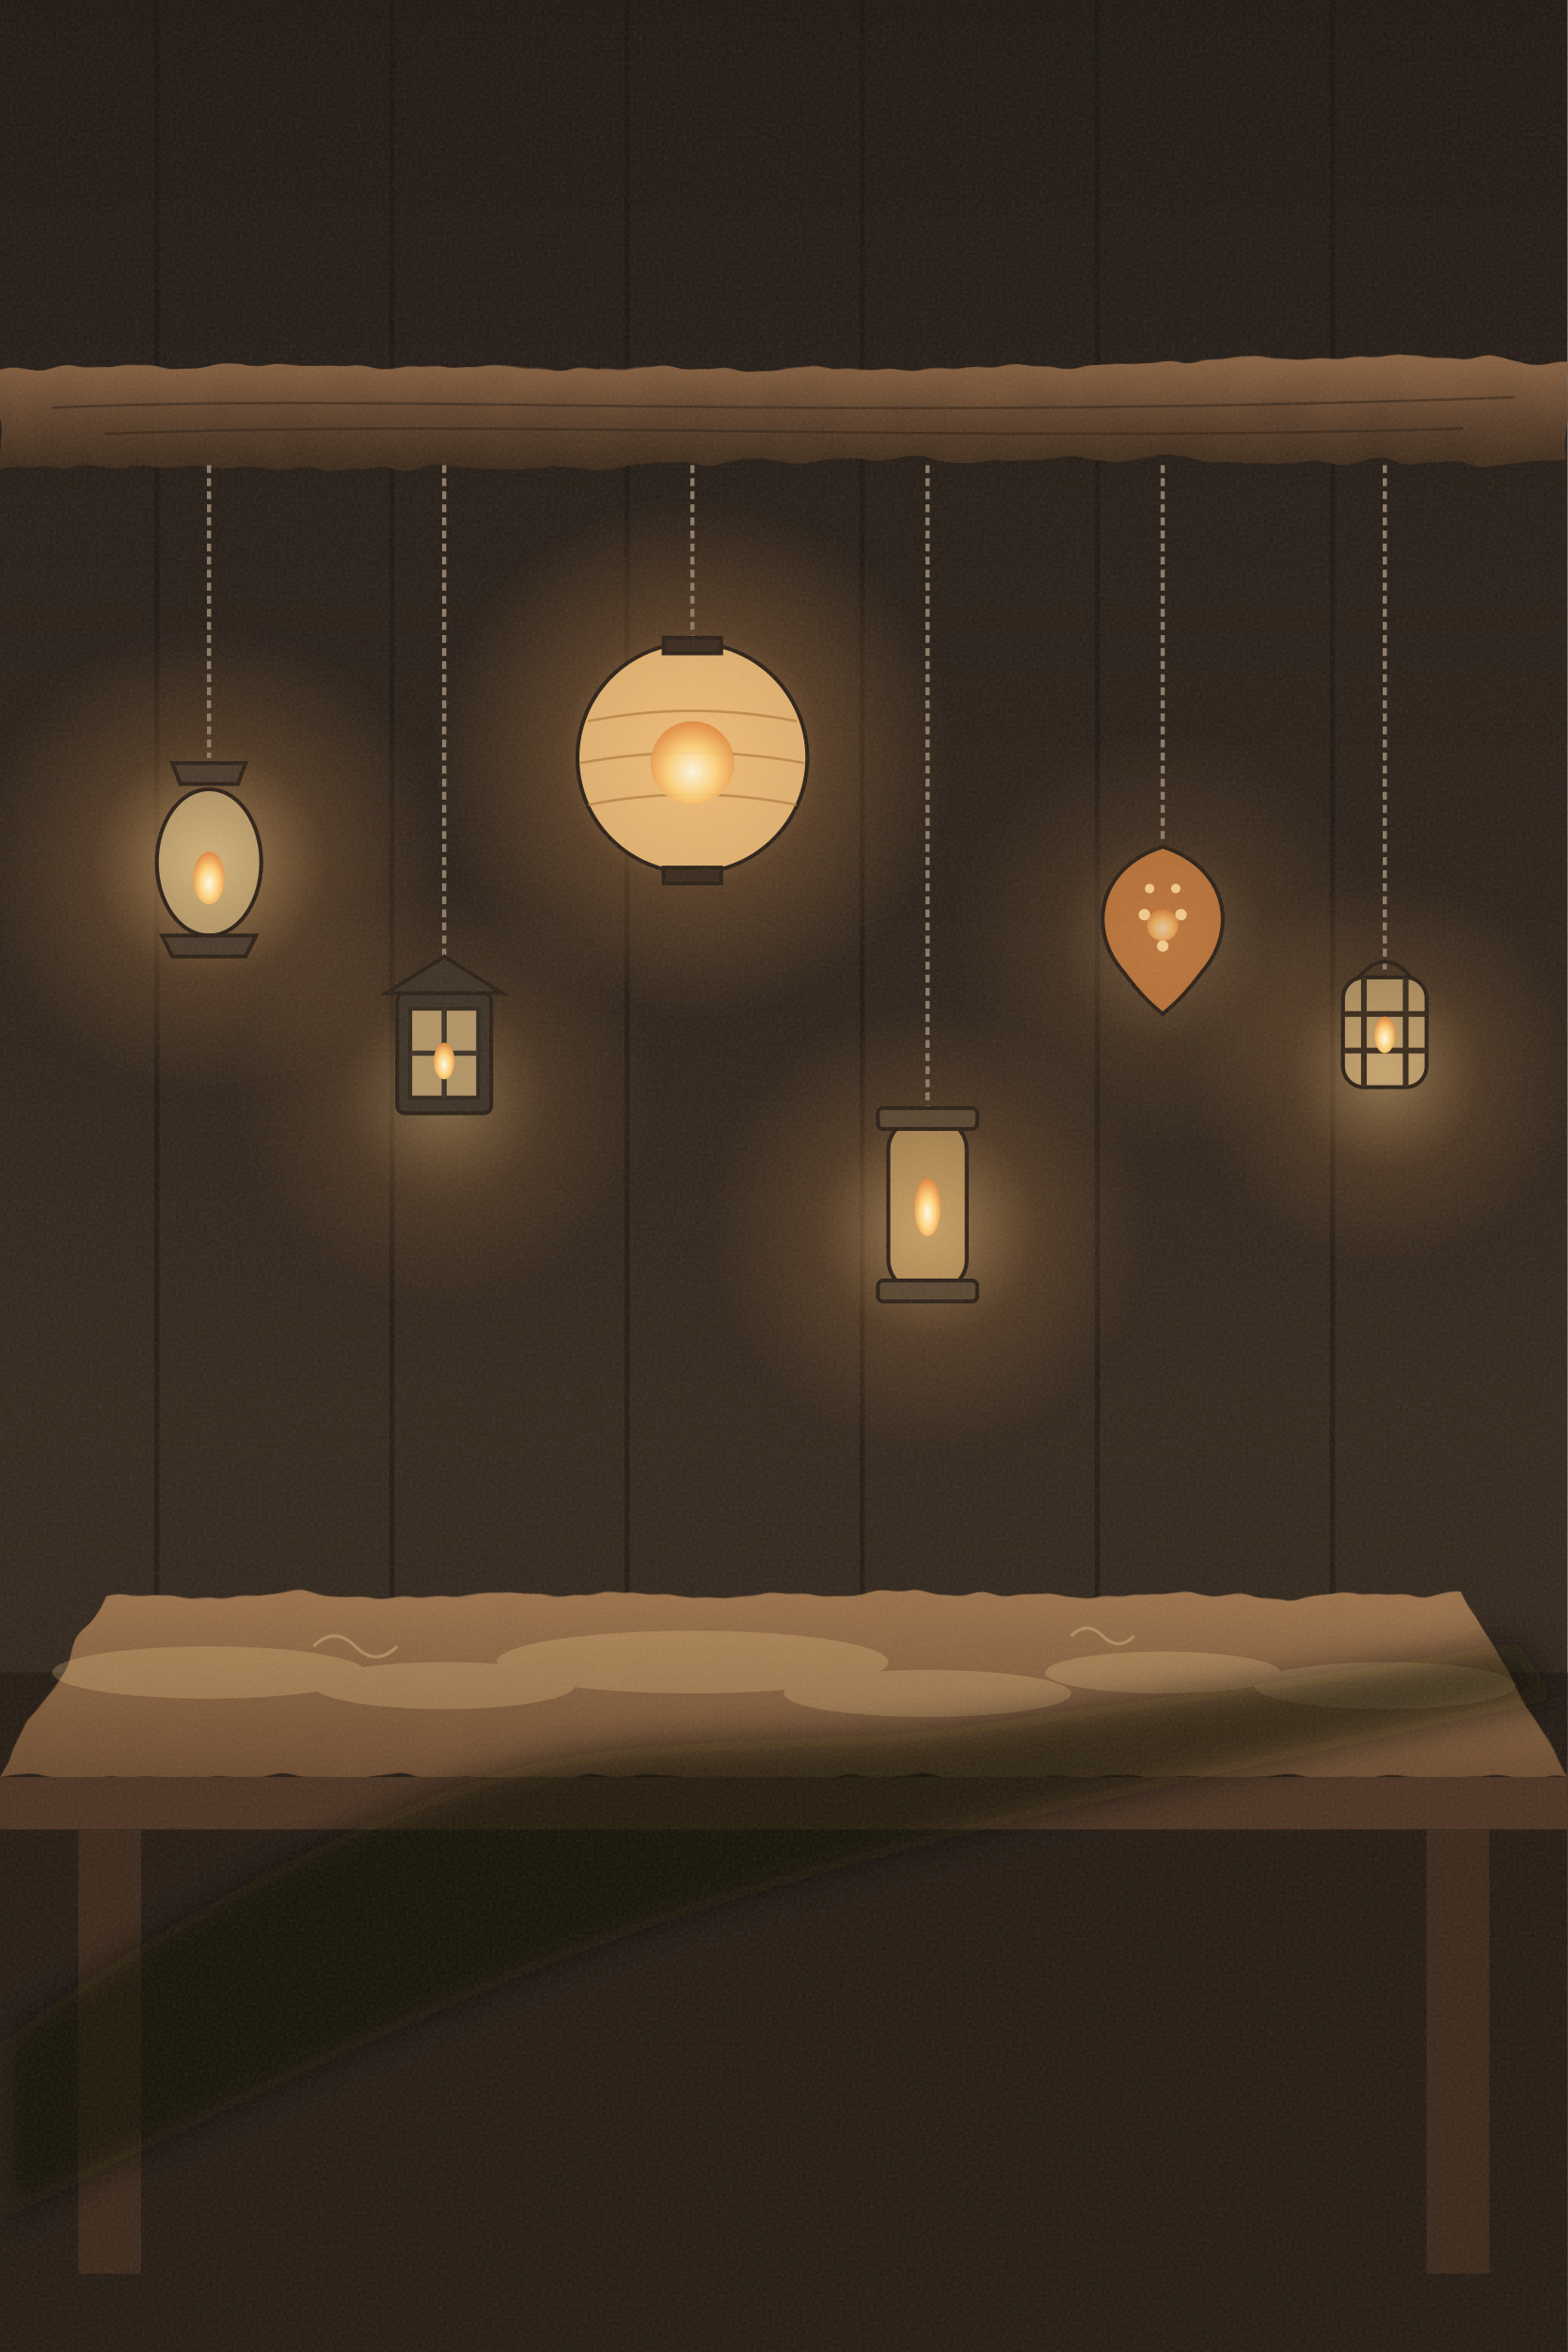
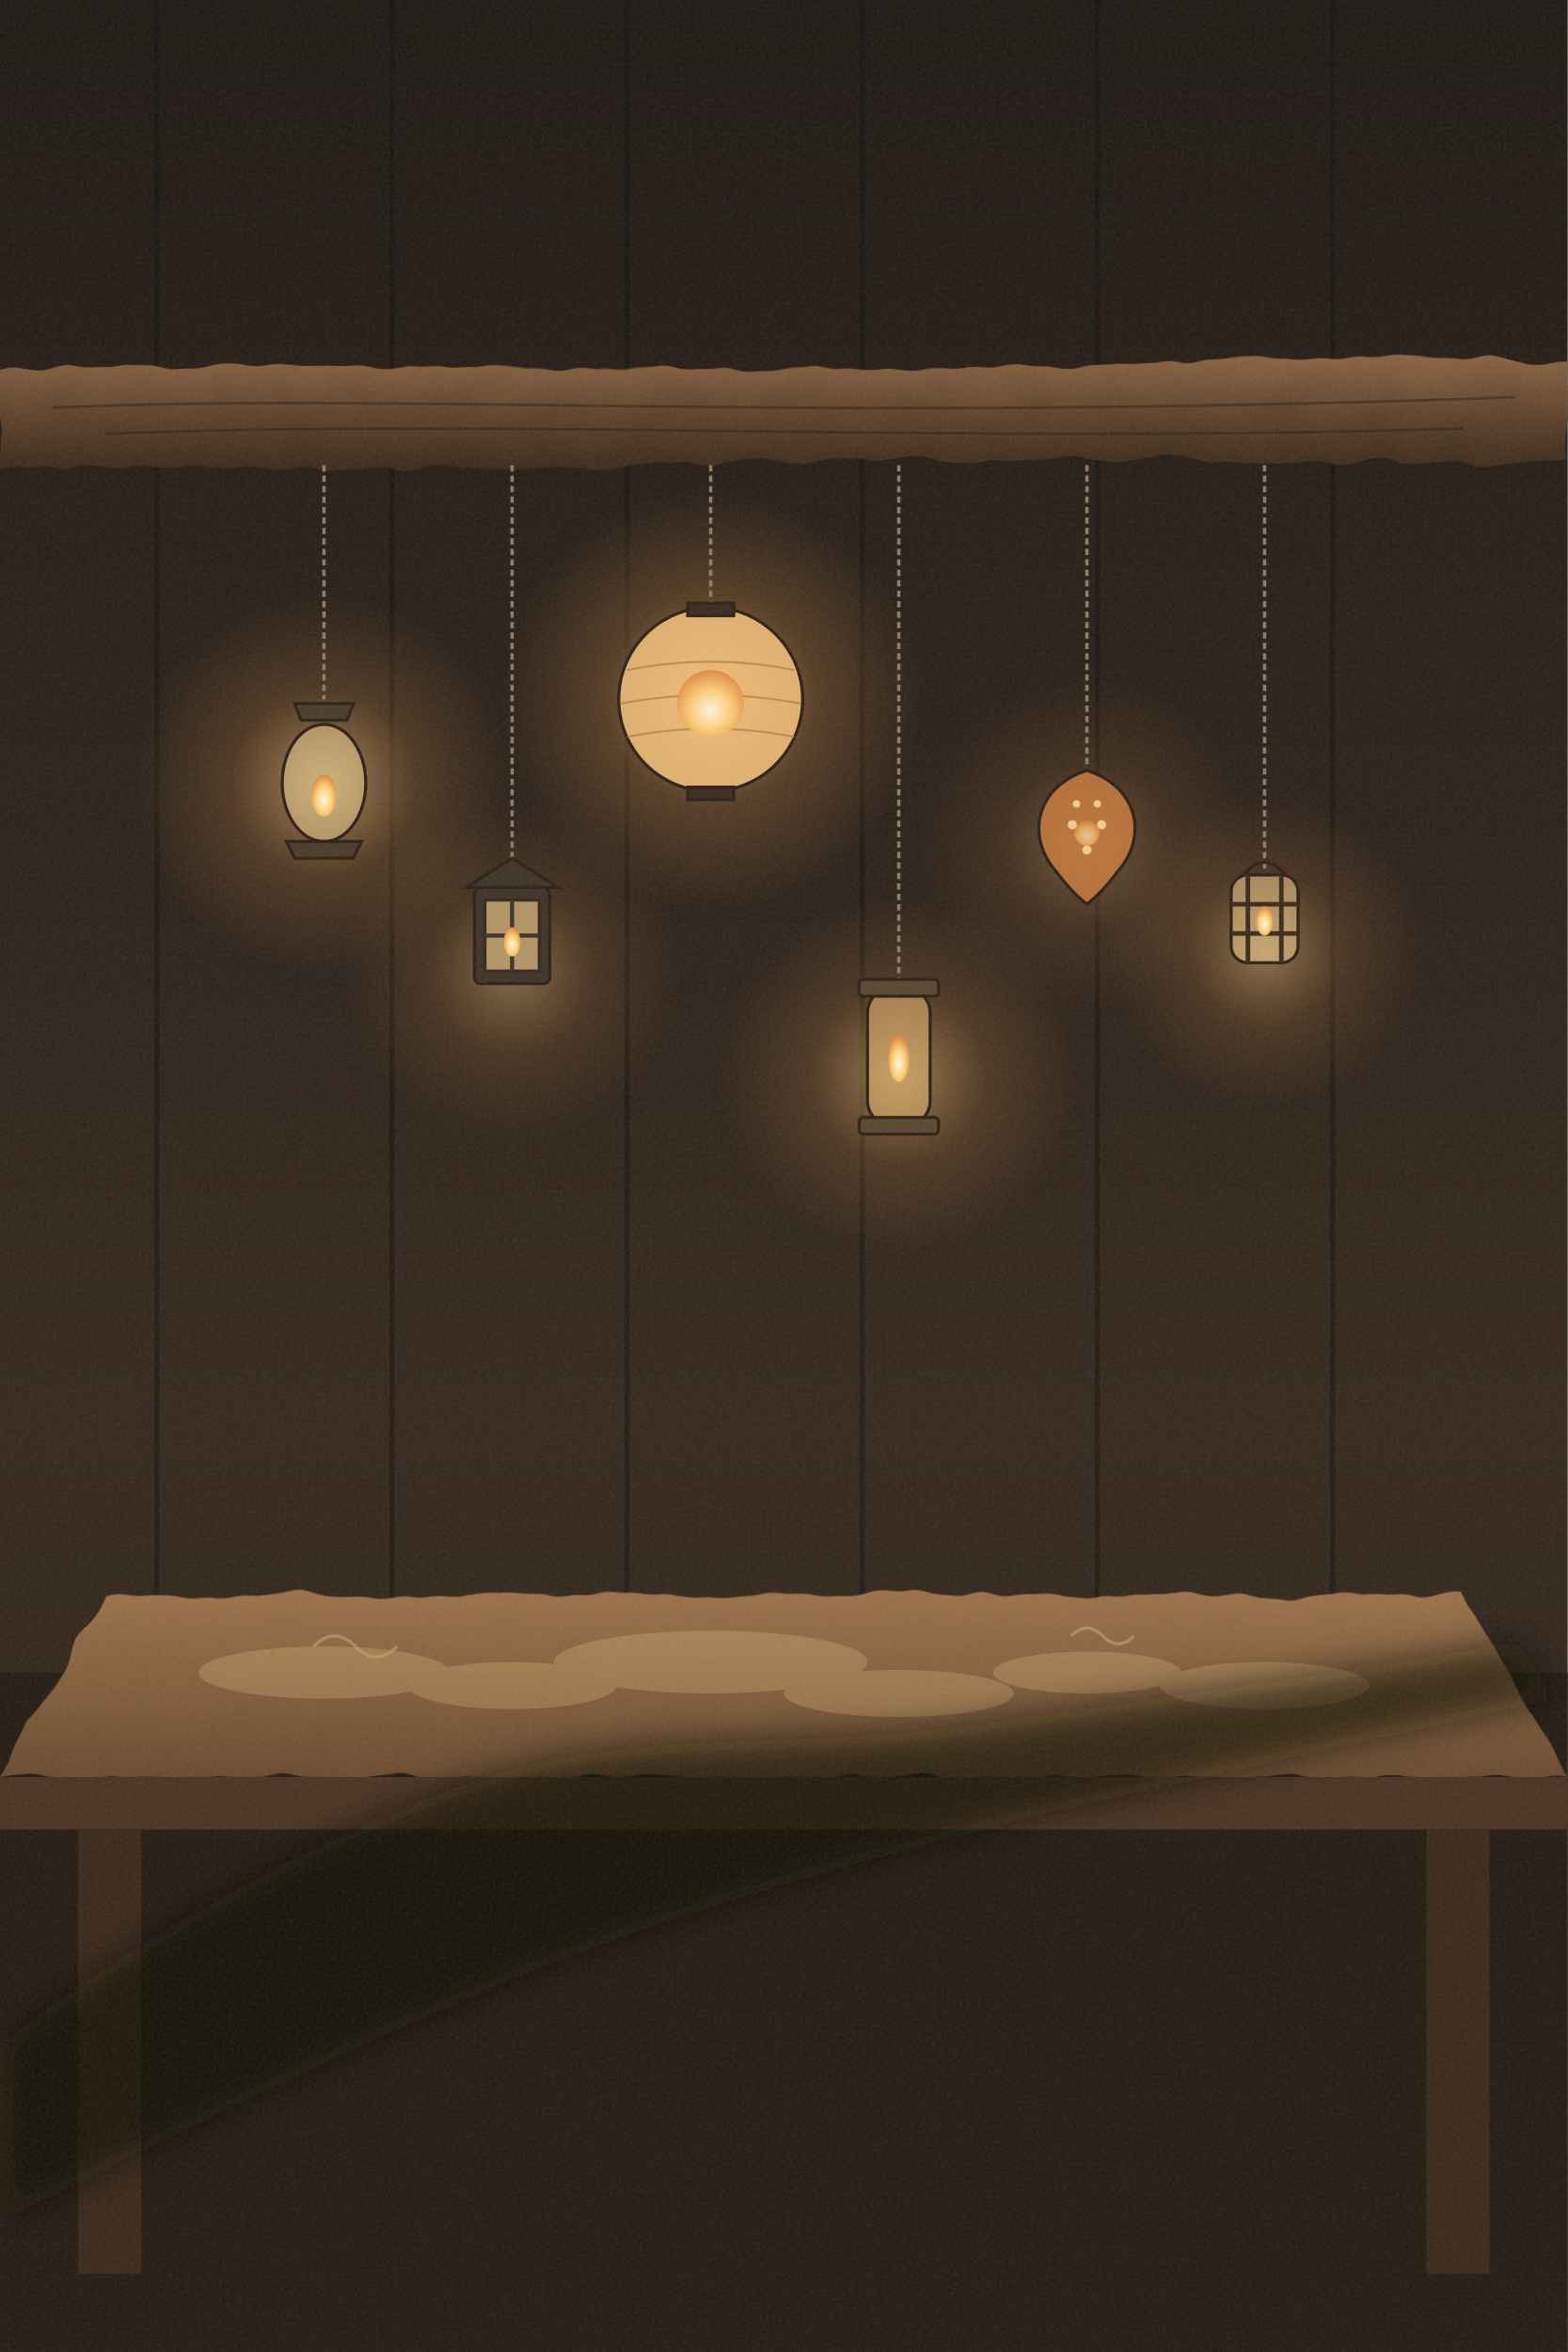
<svg viewBox="0 0 600 900" preserveAspectRatio="xMidYMid slice" role="img" aria-label="Six lanterns of different makes on one beam over a workbench, each lit at a different height; beneath them a long shadow that none of the six casts.">
  <defs>
    <linearGradient id="a5wall" x1="0" y1="0" x2="0" y2="1">
      <stop offset="0" stop-color="#1e1712" />
      <stop offset=".6" stop-color="#34271c" />
      <stop offset="1" stop-color="#2a2018" />
    </linearGradient>
    <linearGradient id="a5beam" x1="0" y1="0" x2="0" y2="1">
      <stop offset="0" stop-color="#8a6240" />
      <stop offset=".5" stop-color="#5e412a" />
      <stop offset="1" stop-color="#3a2818" />
    </linearGradient>
    <linearGradient id="a5bench" x1="0" y1="0" x2="0" y2="1">
      <stop offset="0" stop-color="#9a7048" />
      <stop offset="1" stop-color="#6a4a2e" />
    </linearGradient>
    <radialGradient id="a5glow" cx=".5" cy=".5" r=".5">
      <stop offset="0" stop-color="#ffd48a" stop-opacity=".75" />
      <stop offset=".5" stop-color="#f0a050" stop-opacity=".22" />
      <stop offset="1" stop-color="#f0a050" stop-opacity="0" />
    </radialGradient>
    <radialGradient id="a5flame" cx=".5" cy=".6" r=".6">
      <stop offset="0" stop-color="#fffbe6" />
      <stop offset=".5" stop-color="#ffd27a" />
      <stop offset="1" stop-color="#e0843a" />
    </radialGradient>
    <filter id="a5shadow" x="-20%" y="-50%" width="140%" height="200%">
      <feGaussianBlur stdDeviation="7" />
    </filter>
    <filter id="a5rough">
      <feTurbulence type="fractalNoise" baseFrequency=".05" numOctaves="2" seed="3" />
      <feDisplacementMap in="SourceGraphic" scale="6" />
    </filter>
    <filter id="a5grain">
      <feTurbulence type="fractalNoise" baseFrequency=".85" numOctaves="2" stitchTiles="stitch" />
      <feColorMatrix type="saturate" values="0" />
      <feComponentTransfer>
        <feFuncA type="table" tableValues="0 .10" />
      </feComponentTransfer>
    </filter>
  </defs>
  <rect width="600" height="900" fill="url(#a5wall)" />
  <g stroke="#140f0b" stroke-width="2" opacity=".5">
    <path d="M60,0 V640" />
    <path d="M150,0 V640" />
    <path d="M240,0 V640" />
    <path d="M330,0 V640" />
    <path d="M420,0 V640" />
    <path d="M510,0 V640" />
  </g>
-   <g>
-     <ellipse cx="80" cy="330" rx="90" ry="90" fill="url(#a5glow)" opacity=".8" />
-     <ellipse cx="170" cy="420" rx="80" ry="80" fill="url(#a5glow)" opacity=".55" />
-     <ellipse cx="265" cy="290" rx="100" ry="100" fill="url(#a5glow)" opacity="1" />
-     <ellipse cx="355" cy="470" rx="85" ry="85" fill="url(#a5glow)" opacity=".7" />
-     <ellipse cx="445" cy="360" rx="80" ry="80" fill="url(#a5glow)" opacity=".45" />
-     <ellipse cx="530" cy="410" rx="75" ry="75" fill="url(#a5glow)" opacity=".62" />
-   </g>
  <path d="M-10,142 C120,136 300,146 460,138 C540,134 590,140 612,138 L612,176 C500,180 380,172 250,178 C140,182 40,176 -10,180 Z" fill="url(#a5beam)" filter="url(#a5rough)" />
  <g stroke="#2a1c10" stroke-width="1" opacity=".5" fill="none">
    <path d="M20,156 C160,150 300,162 580,152" />
    <path d="M40,166 C200,160 360,170 560,164" />
  </g>
-   <g stroke="#8c7a64" stroke-width="1.6" stroke-dasharray="3 2">
-     <path d="M80,178 V290" />
-     <path d="M170,178 V378" />
-     <path d="M265,178 V244" />
-     <path d="M355,178 V426" />
-     <path d="M445,178 V322" />
-     <path d="M530,178 V372" />
-   </g>
-   <g stroke="#2c2016" stroke-width="1.5">
-     <path d="M66,292 h28 l-3,8 h-22 z" fill="#4a3a2a" />
-     <ellipse cx="80" cy="330" rx="20" ry="28" fill="#f7d898" fill-opacity=".5" />
-     <ellipse cx="80" cy="336" rx="6" ry="10" fill="url(#a5flame)" stroke="none" />
-     <path d="M62,358 h36 l-4,8 h-28 z" fill="#4a3a2a" />
-     <rect x="152" y="380" width="36" height="46" rx="3" fill="#3e3226" />
-     <rect x="157" y="386" width="26" height="34" fill="#ffd690" opacity=".6" />
-     <path d="M170,386 V420 M157,403 H183" stroke="#3e3226" stroke-width="2" />
-     <ellipse cx="170" cy="406" rx="4" ry="7" fill="url(#a5flame)" stroke="none" />
-     <path d="M148,380 L170,366 L192,380 Z" fill="#3e3226" />
-     <circle cx="265" cy="290" r="44" fill="#f6c27a" fill-opacity=".85" />
-     <g stroke="#b07a3a" stroke-width="1" fill="none" opacity=".7">
-       <path d="M225,276 Q265,268 305,276" />
-       <path d="M222,292 Q265,284 308,292" />
-       <path d="M225,308 Q265,300 305,308" />
+   <g transform="translate(300,178) scale(.8) translate(-300,-178)">
+     <g>
+       <ellipse cx="80" cy="330" rx="90" ry="90" fill="url(#a5glow)" opacity=".8" />
+       <ellipse cx="170" cy="420" rx="80" ry="80" fill="url(#a5glow)" opacity=".55" />
+       <ellipse cx="265" cy="290" rx="100" ry="100" fill="url(#a5glow)" opacity="1" />
+       <ellipse cx="355" cy="470" rx="85" ry="85" fill="url(#a5glow)" opacity=".7" />
+       <ellipse cx="445" cy="360" rx="80" ry="80" fill="url(#a5glow)" opacity=".45" />
+       <ellipse cx="530" cy="410" rx="75" ry="75" fill="url(#a5glow)" opacity=".62" />
    </g>
-     <circle cx="265" cy="292" r="16" fill="url(#a5flame)" stroke="none" opacity=".9" />
-     <rect x="254" y="244" width="22" height="6" fill="#3a2a1c" />
-     <rect x="254" y="332" width="22" height="6" fill="#3a2a1c" />
-     <rect x="340" y="428" width="30" height="66" rx="12" fill="#e9b870" fill-opacity=".55" />
-     <rect x="336" y="424" width="38" height="8" rx="2" fill="#5a4630" />
-     <rect x="336" y="490" width="38" height="8" rx="2" fill="#5a4630" />
-     <ellipse cx="355" cy="462" rx="5" ry="11" fill="url(#a5flame)" stroke="none" />
-     <path d="M445,324 C470,332 474,356 460,372 C454,380 450,384 445,388 C440,384 436,380 430,372 C416,356 420,332 445,324 Z" fill="#c9793a" fill-opacity=".85" />
-     <g fill="#ffe0a0" stroke="none" opacity=".8">
-       <circle cx="438" cy="350" r="2.2" />
-       <circle cx="452" cy="350" r="2.2" />
-       <circle cx="445" cy="362" r="2.2" />
-       <circle cx="440" cy="340" r="1.8" />
-       <circle cx="450" cy="340" r="1.8" />
+     <g stroke="#8c7a64" stroke-width="1.6" stroke-dasharray="3 2">
+       <path d="M80,178 V290" />
+       <path d="M170,178 V378" />
+       <path d="M265,178 V244" />
+       <path d="M355,178 V426" />
+       <path d="M445,178 V322" />
+       <path d="M530,178 V372" />
    </g>
-     <circle cx="445" cy="354" r="6" fill="url(#a5flame)" stroke="none" opacity=".6" />
-     <rect x="514" y="374" width="32" height="42" rx="8" fill="#f4ce8a" fill-opacity=".55" />
-     <g stroke="#3a2a1c" stroke-width="2.2">
-       <path d="M514,388 H546" />
-       <path d="M514,402 H546" />
-       <path d="M522,374 V416" />
-       <path d="M538,374 V416" />
+     <g stroke="#2c2016" stroke-width="1.5">
+       <path d="M66,292 h28 l-3,8 h-22 z" fill="#4a3a2a" />
+       <ellipse cx="80" cy="330" rx="20" ry="28" fill="#f7d898" fill-opacity=".5" />
+       <ellipse cx="80" cy="336" rx="6" ry="10" fill="url(#a5flame)" stroke="none" />
+       <path d="M62,358 h36 l-4,8 h-28 z" fill="#4a3a2a" />
+       <rect x="152" y="380" width="36" height="46" rx="3" fill="#3e3226" />
+       <rect x="157" y="386" width="26" height="34" fill="#ffd690" opacity=".6" />
+       <path d="M170,386 V420 M157,403 H183" stroke="#3e3226" stroke-width="2" />
+       <ellipse cx="170" cy="406" rx="4" ry="7" fill="url(#a5flame)" stroke="none" />
+       <path d="M148,380 L170,366 L192,380 Z" fill="#3e3226" />
+       <circle cx="265" cy="290" r="44" fill="#f6c27a" fill-opacity=".85" />
+       <g stroke="#b07a3a" stroke-width="1" fill="none" opacity=".7">
+         <path d="M225,276 Q265,268 305,276" />
+         <path d="M222,292 Q265,284 308,292" />
+         <path d="M225,308 Q265,300 305,308" />
+       </g>
+       <circle cx="265" cy="292" r="16" fill="url(#a5flame)" stroke="none" opacity=".9" />
+       <rect x="254" y="244" width="22" height="6" fill="#3a2a1c" />
+       <rect x="254" y="332" width="22" height="6" fill="#3a2a1c" />
+       <rect x="340" y="428" width="30" height="66" rx="12" fill="#e9b870" fill-opacity=".55" />
+       <rect x="336" y="424" width="38" height="8" rx="2" fill="#5a4630" />
+       <rect x="336" y="490" width="38" height="8" rx="2" fill="#5a4630" />
+       <ellipse cx="355" cy="462" rx="5" ry="11" fill="url(#a5flame)" stroke="none" />
+       <path d="M445,324 C470,332 474,356 460,372 C454,380 450,384 445,388 C440,384 436,380 430,372 C416,356 420,332 445,324 Z" fill="#c9793a" fill-opacity=".85" />
+       <g fill="#ffe0a0" stroke="none" opacity=".8">
+         <circle cx="438" cy="350" r="2.2" />
+         <circle cx="452" cy="350" r="2.2" />
+         <circle cx="445" cy="362" r="2.2" />
+         <circle cx="440" cy="340" r="1.8" />
+         <circle cx="450" cy="340" r="1.8" />
+       </g>
+       <circle cx="445" cy="354" r="6" fill="url(#a5flame)" stroke="none" opacity=".6" />
+       <rect x="514" y="374" width="32" height="42" rx="8" fill="#f4ce8a" fill-opacity=".55" />
+       <g stroke="#3a2a1c" stroke-width="2.2">
+         <path d="M514,388 H546" />
+         <path d="M514,402 H546" />
+         <path d="M522,374 V416" />
+         <path d="M538,374 V416" />
+       </g>
+       <path d="M520,374 Q530,362 540,374" fill="none" />
+       <ellipse cx="530" cy="396" rx="4" ry="7" fill="url(#a5flame)" stroke="none" />
    </g>
-     <path d="M520,374 Q530,362 540,374" fill="none" />
-     <ellipse cx="530" cy="396" rx="4" ry="7" fill="url(#a5flame)" stroke="none" />
  </g>
  <path d="M-10,640 L610,640 L610,900 L-10,900 Z" fill="#241a12" />
  <path d="M40,610 L560,610 L600,680 L0,680 Z" fill="url(#a5bench)" filter="url(#a5rough)" />
  <path d="M0,680 L600,680 L600,700 L0,700 Z" fill="#4a3220" />
  <g fill="#3a2718">
    <path d="M30,700 h24 v170 h-24 z" />
    <path d="M546,700 h24 v170 h-24 z" />
  </g>
-   <g fill="#ffd690" opacity=".22">
+   <g fill="#ffd690" opacity=".22" transform="translate(300,0) scale(.8,1) translate(-300,0)">
    <ellipse cx="80" cy="640" rx="60" ry="10" />
    <ellipse cx="170" cy="645" rx="50" ry="9" />
    <ellipse cx="265" cy="636" rx="75" ry="12" />
    <ellipse cx="355" cy="648" rx="55" ry="9" />
    <ellipse cx="445" cy="640" rx="45" ry="8" />
    <ellipse cx="530" cy="645" rx="50" ry="9" />
  </g>
  <path d="M580,628 C520,640 440,650 360,662 C300,668 250,664 200,676 C150,690 90,720 30,760 C10,774 -10,790 -20,800 L-20,860 C60,820 120,790 190,760 C260,730 330,712 400,694 C470,678 540,662 596,650 Z" fill="#0b0705" opacity=".62" filter="url(#a5shadow)" />
  <g stroke="#c9a070" stroke-width="1.2" fill="none" opacity=".6">
    <path d="M120,630 q8,-8 16,0 q8,8 16,0" />
    <path d="M410,626 q6,-6 12,0 q6,6 12,0" />
  </g>
  <rect width="600" height="900" filter="url(#a5grain)" />
</svg>
